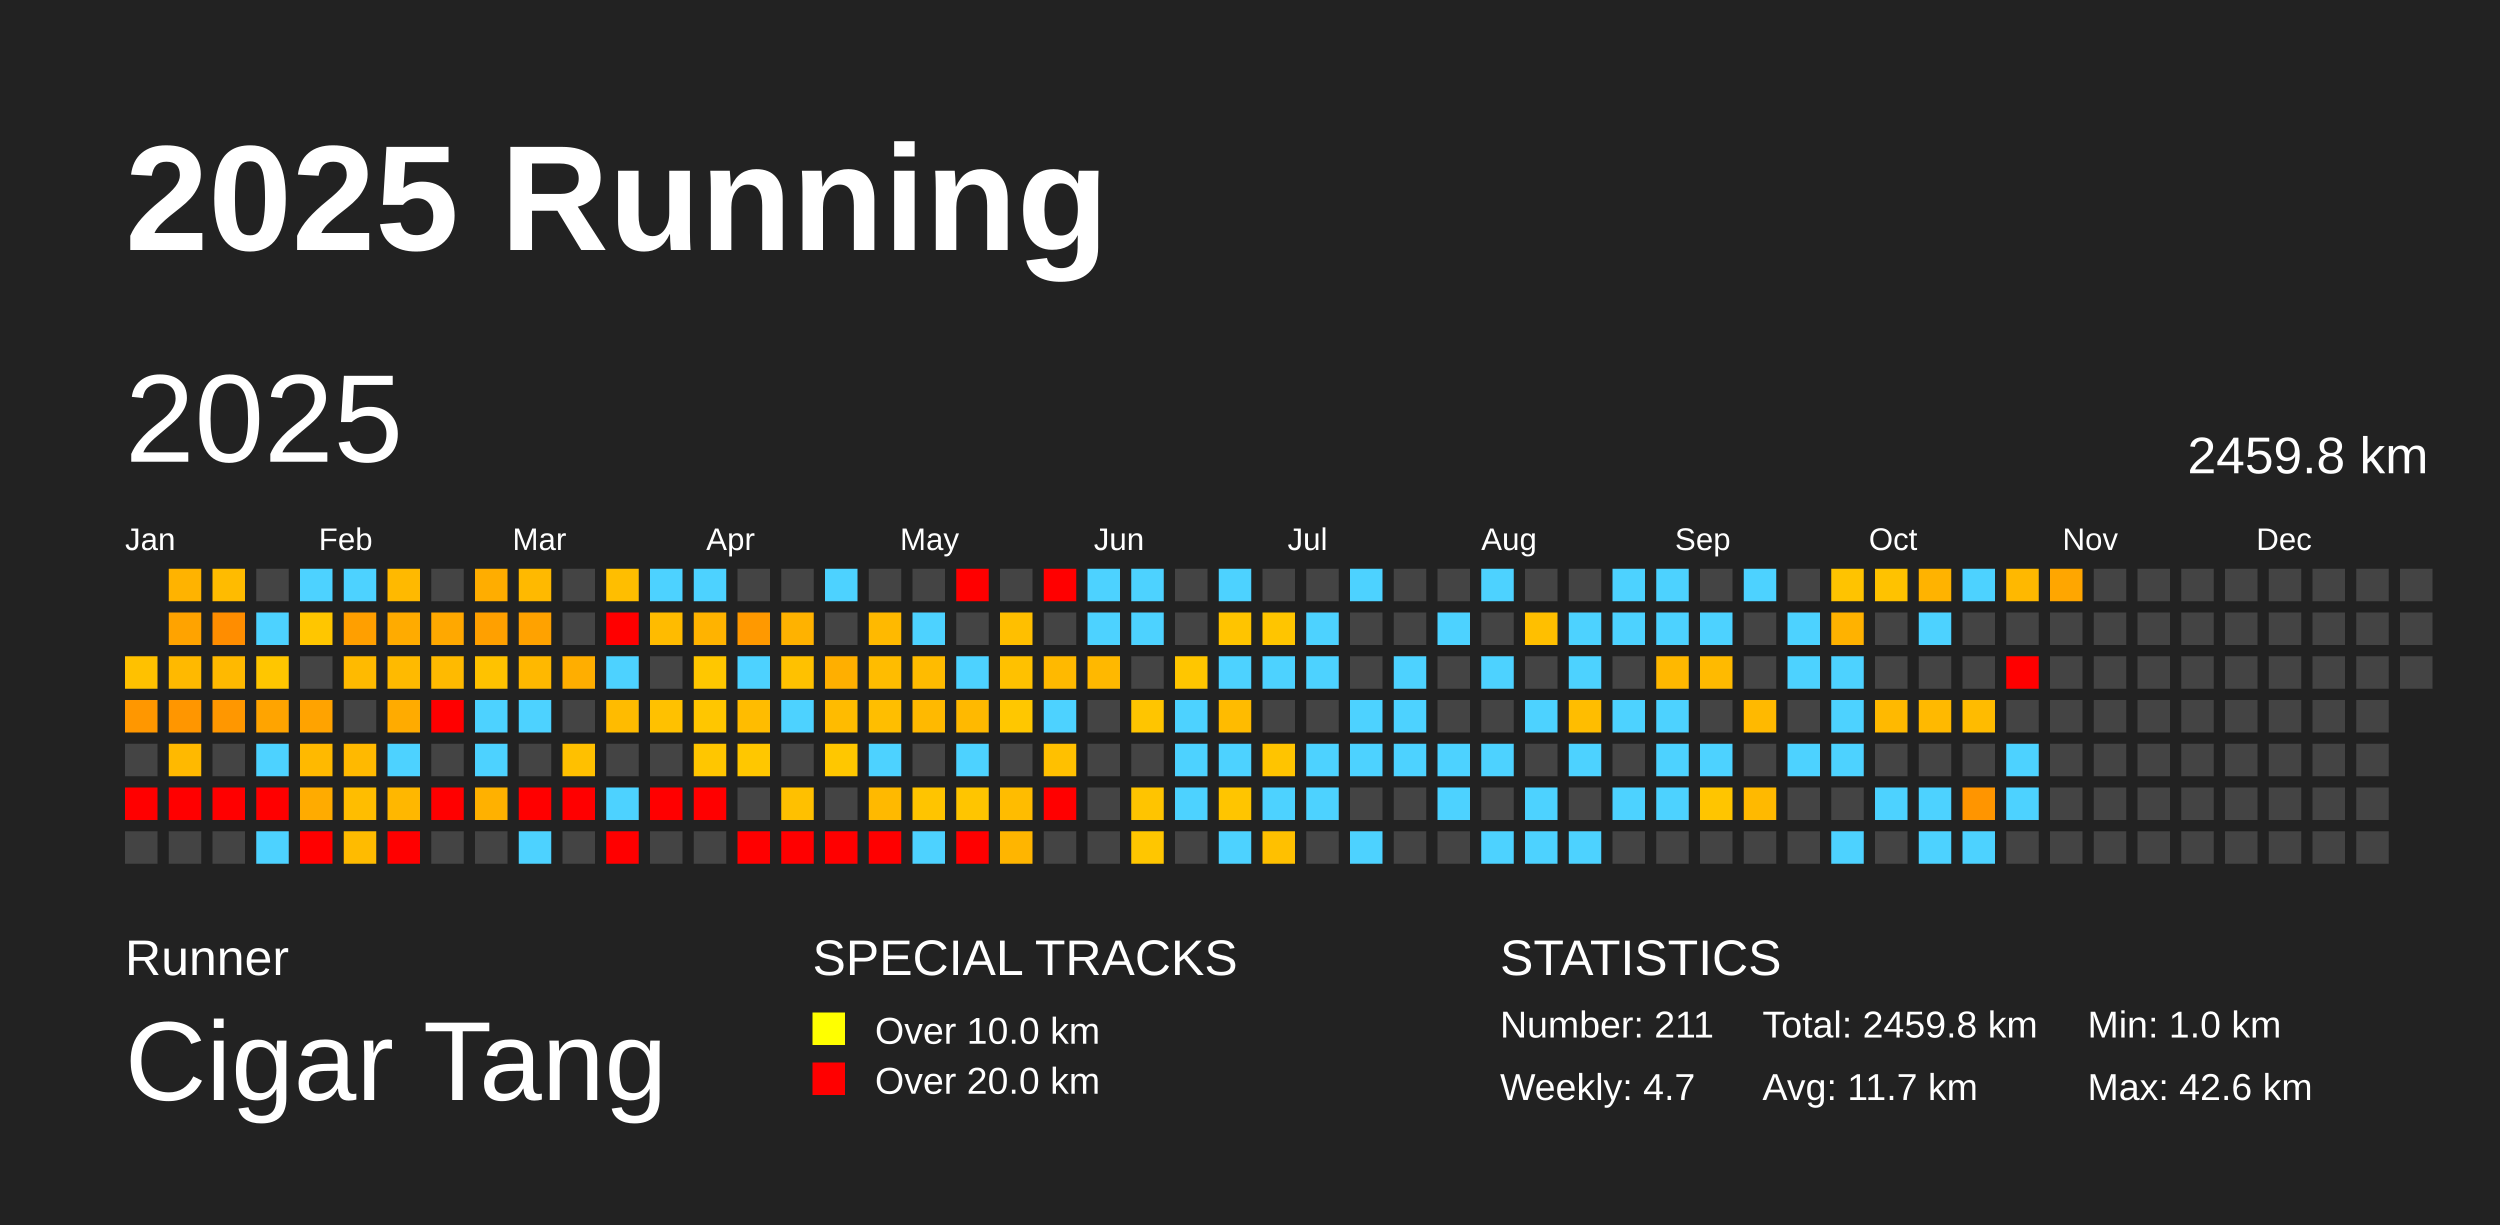
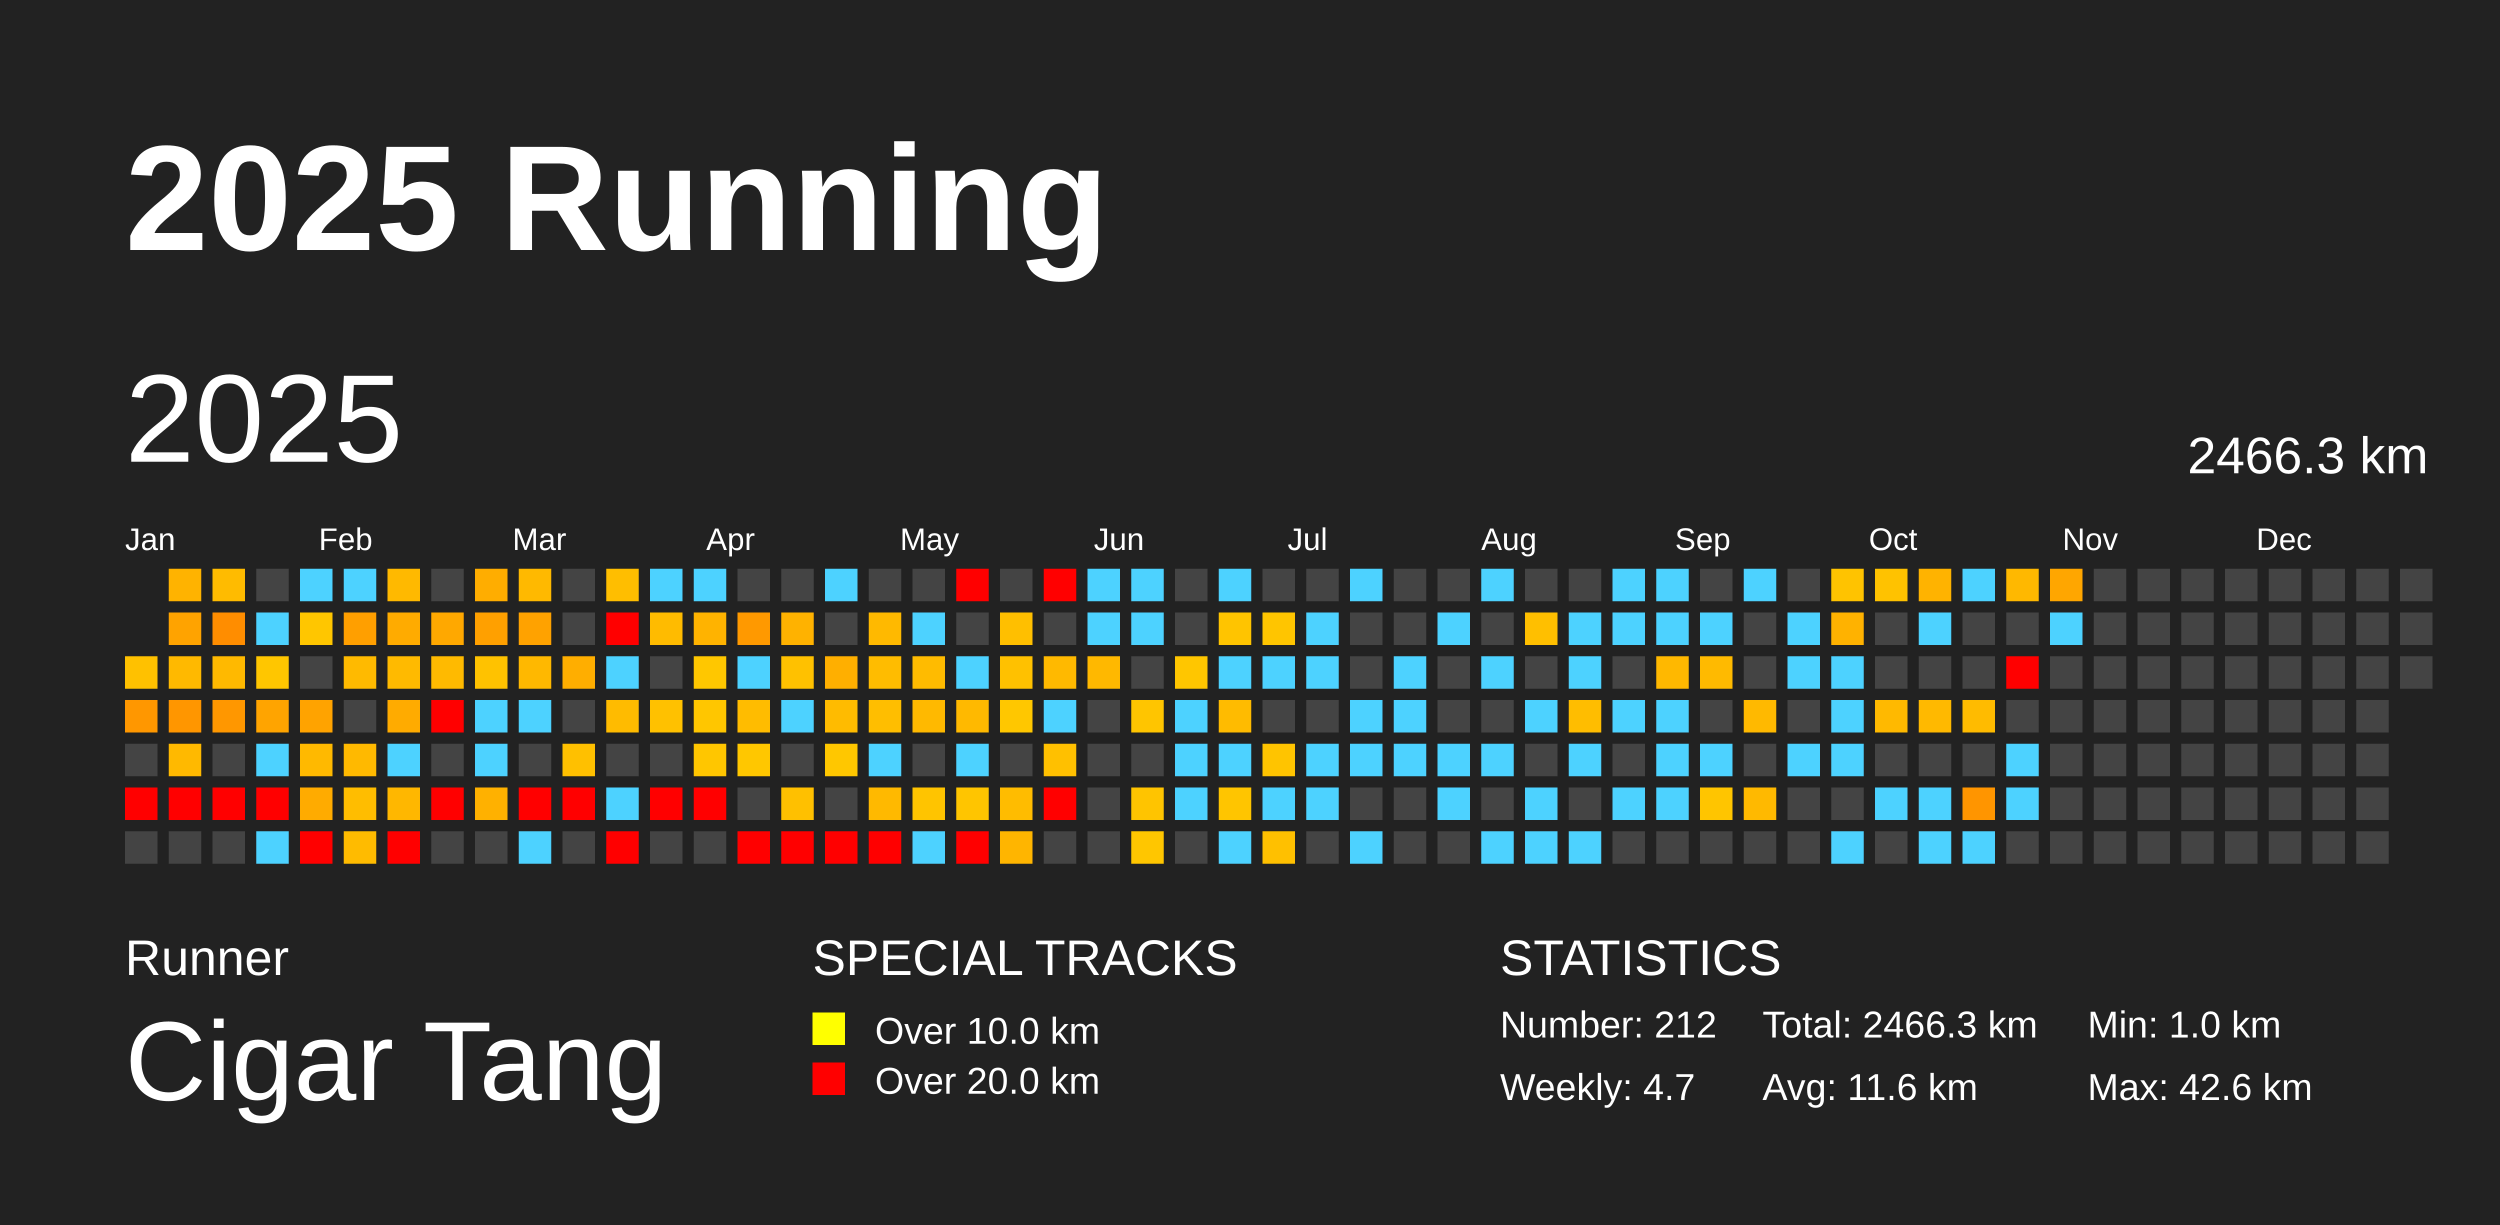
<svg xmlns="http://www.w3.org/2000/svg" baseProfile="full" height="98mm" version="1.1" viewBox="0,0,200,98" width="200mm">
  <defs />
  <rect fill="#222222" height="98" width="200" x="0" y="0" />
  <text fill="#FFFFFF" style="font-size:12px; font-family:Arial; font-weight:bold;" x="10" y="20">2025 Running</text>
  <text fill="#FFFFFF" style="font-size:4px; font-family:Arial" x="10" y="78">Runner</text>
  <text fill="#FFFFFF" style="font-size:9px; font-family:Arial" x="10" y="88">Cigar Tang</text>
  <text fill="#FFFFFF" style="font-size:4px; font-family:Arial" x="65" y="78">SPECIAL TRACKS</text>
  <rect fill="yellow" height="2.6" width="2.6" x="65" y="81" />
  <text fill="#FFFFFF" style="font-size:3px; font-family:Arial" x="70" y="83.5">Over 10.0 km</text>
  <rect fill="red" height="2.6" width="2.6" x="65" y="85" />
  <text fill="#FFFFFF" style="font-size:3px; font-family:Arial" x="70" y="87.5">Over 20.0 km</text>
  <text fill="#FFFFFF" style="font-size:4px; font-family:Arial" x="120" y="78">STATISTICS</text>
-   <text fill="#FFFFFF" style="font-size:3px; font-family:Arial" x="120" y="83">Number: 211</text>
+   <text fill="#FFFFFF" style="font-size:3px; font-family:Arial" x="120" y="83">Number: 212</text>
  <text fill="#FFFFFF" style="font-size:3px; font-family:Arial" x="120" y="88">Weekly: 4.7</text>
-   <text fill="#FFFFFF" style="font-size:3px; font-family:Arial" x="141" y="83">Total: 2459.8 km</text>
-   <text fill="#FFFFFF" style="font-size:3px; font-family:Arial" x="141" y="88">Avg: 11.7 km</text>
+   <text fill="#FFFFFF" style="font-size:3px; font-family:Arial" x="141" y="83">Total: 2466.3 km</text>
+   <text fill="#FFFFFF" style="font-size:3px; font-family:Arial" x="141" y="88">Avg: 11.6 km</text>
  <text fill="#FFFFFF" style="font-size:3px; font-family:Arial" x="167" y="83">Min: 1.0 km</text>
  <text fill="#FFFFFF" style="font-size:3px; font-family:Arial" x="167" y="88">Max: 42.6 km</text>
  <text dominant-baseline="hanging" fill="#FFFFFF" style="font-size:10.0px; font-family:Arial;" x="10" y="30">2025</text>
-   <text dominant-baseline="hanging" fill="#FFFFFF" style="font-size:4.125px; font-family:Arial;" x="175" y="35">2459.8 km</text>
+   <text dominant-baseline="hanging" fill="#FFFFFF" style="font-size:4.125px; font-family:Arial;" x="175" y="35">2466.3 km</text>
  <text fill="#FFFFFF" style="font-size:2.5px; font-family:Arial" x="10.0" y="44">Jan</text>
  <text fill="#FFFFFF" style="font-size:2.5px; font-family:Arial" x="25.5" y="44">Feb</text>
  <text fill="#FFFFFF" style="font-size:2.5px; font-family:Arial" x="41.0" y="44">Mar</text>
  <text fill="#FFFFFF" style="font-size:2.5px; font-family:Arial" x="56.5" y="44">Apr</text>
  <text fill="#FFFFFF" style="font-size:2.5px; font-family:Arial" x="72.0" y="44">May</text>
  <text fill="#FFFFFF" style="font-size:2.5px; font-family:Arial" x="87.5" y="44">Jun</text>
  <text fill="#FFFFFF" style="font-size:2.5px; font-family:Arial" x="103.0" y="44">Jul</text>
  <text fill="#FFFFFF" style="font-size:2.5px; font-family:Arial" x="118.5" y="44">Aug</text>
  <text fill="#FFFFFF" style="font-size:2.5px; font-family:Arial" x="134.0" y="44">Sep</text>
  <text fill="#FFFFFF" style="font-size:2.5px; font-family:Arial" x="149.5" y="44">Oct</text>
  <text fill="#FFFFFF" style="font-size:2.5px; font-family:Arial" x="165.0" y="44">Nov</text>
  <text fill="#FFFFFF" style="font-size:2.5px; font-family:Arial" x="180.5" y="44">Dec</text>
  <rect fill="#ffc100" height="2.6" width="2.6" x="10.0" y="52.5" />
  <rect fill="#ff9700" height="2.6" width="2.6" x="10.0" y="56.0" />
  <rect fill="#444444" height="2.6" width="2.6" x="10.0" y="59.5" />
  <rect fill="red" height="2.6" width="2.6" x="10.0" y="63.0" />
  <rect fill="#444444" height="2.6" width="2.6" x="10.0" y="66.5" />
  <rect fill="#ffb300" height="2.6" width="2.6" x="13.5" y="45.5" />
  <rect fill="#ffa300" height="2.6" width="2.6" x="13.5" y="49.0" />
  <rect fill="#ffb900" height="2.6" width="2.6" x="13.5" y="52.5" />
  <rect fill="#ff9600" height="2.6" width="2.6" x="13.5" y="56.0" />
  <rect fill="#ffb900" height="2.6" width="2.6" x="13.5" y="59.5" />
  <rect fill="red" height="2.6" width="2.6" x="13.5" y="63.0" />
  <rect fill="#444444" height="2.6" width="2.6" x="13.5" y="66.5" />
  <rect fill="#ffbb00" height="2.6" width="2.6" x="17.0" y="45.5" />
  <rect fill="#ff8d00" height="2.6" width="2.6" x="17.0" y="49.0" />
  <rect fill="#ffb900" height="2.6" width="2.6" x="17.0" y="52.5" />
  <rect fill="#ff9700" height="2.6" width="2.6" x="17.0" y="56.0" />
  <rect fill="#444444" height="2.6" width="2.6" x="17.0" y="59.5" />
  <rect fill="red" height="2.6" width="2.6" x="17.0" y="63.0" />
  <rect fill="#444444" height="2.6" width="2.6" x="17.0" y="66.5" />
  <rect fill="#444444" height="2.6" width="2.6" x="20.5" y="45.5" />
  <rect fill="#4dd2ff" height="2.6" width="2.6" x="20.5" y="49.0" />
  <rect fill="#ffc600" height="2.6" width="2.6" x="20.5" y="52.5" />
  <rect fill="#ffa400" height="2.6" width="2.6" x="20.5" y="56.0" />
  <rect fill="#4dd2ff" height="2.6" width="2.6" x="20.5" y="59.5" />
  <rect fill="red" height="2.6" width="2.6" x="20.5" y="63.0" />
  <rect fill="#4dd2ff" height="2.6" width="2.6" x="20.5" y="66.5" />
  <rect fill="#4dd2ff" height="2.6" width="2.6" x="24.0" y="45.5" />
  <rect fill="#ffc600" height="2.6" width="2.6" x="24.0" y="49.0" />
  <rect fill="#444444" height="2.6" width="2.6" x="24.0" y="52.5" />
  <rect fill="#ffa300" height="2.6" width="2.6" x="24.0" y="56.0" />
  <rect fill="#ffb900" height="2.6" width="2.6" x="24.0" y="59.5" />
  <rect fill="#ffab00" height="2.6" width="2.6" x="24.0" y="63.0" />
  <rect fill="red" height="2.6" width="2.6" x="24.0" y="66.5" />
  <rect fill="#4dd2ff" height="2.6" width="2.6" x="27.5" y="45.5" />
  <rect fill="#ff9f00" height="2.6" width="2.6" x="27.5" y="49.0" />
  <rect fill="#ffba00" height="2.6" width="2.6" x="27.5" y="52.5" />
  <rect fill="#444444" height="2.6" width="2.6" x="27.5" y="56.0" />
  <rect fill="#ffb900" height="2.6" width="2.6" x="27.5" y="59.5" />
  <rect fill="#ffbd00" height="2.6" width="2.6" x="27.5" y="63.0" />
  <rect fill="#ffbb00" height="2.6" width="2.6" x="27.5" y="66.5" />
  <rect fill="#ffb900" height="2.6" width="2.6" x="31.0" y="45.5" />
  <rect fill="#ffab00" height="2.6" width="2.6" x="31.0" y="49.0" />
  <rect fill="#ffba00" height="2.6" width="2.6" x="31.0" y="52.5" />
  <rect fill="#ffab00" height="2.6" width="2.6" x="31.0" y="56.0" />
  <rect fill="#4dd2ff" height="2.6" width="2.6" x="31.0" y="59.5" />
  <rect fill="#ffb700" height="2.6" width="2.6" x="31.0" y="63.0" />
  <rect fill="red" height="2.6" width="2.6" x="31.0" y="66.5" />
  <rect fill="#444444" height="2.6" width="2.6" x="34.5" y="45.5" />
  <rect fill="#ffa800" height="2.6" width="2.6" x="34.5" y="49.0" />
  <rect fill="#ffba00" height="2.6" width="2.6" x="34.5" y="52.5" />
  <rect fill="red" height="2.6" width="2.6" x="34.5" y="56.0" />
  <rect fill="#444444" height="2.6" width="2.6" x="34.5" y="59.5" />
  <rect fill="red" height="2.6" width="2.6" x="34.5" y="63.0" />
  <rect fill="#444444" height="2.6" width="2.6" x="34.5" y="66.5" />
  <rect fill="#ffad00" height="2.6" width="2.6" x="38.0" y="45.5" />
  <rect fill="#ffa000" height="2.6" width="2.6" x="38.0" y="49.0" />
  <rect fill="#ffc200" height="2.6" width="2.6" x="38.0" y="52.5" />
  <rect fill="#4dd2ff" height="2.6" width="2.6" x="38.0" y="56.0" />
  <rect fill="#4dd2ff" height="2.6" width="2.6" x="38.0" y="59.5" />
  <rect fill="#ffb100" height="2.6" width="2.6" x="38.0" y="63.0" />
  <rect fill="#444444" height="2.6" width="2.6" x="38.0" y="66.5" />
  <rect fill="#ffb900" height="2.6" width="2.6" x="41.5" y="45.5" />
  <rect fill="#ffa200" height="2.6" width="2.6" x="41.5" y="49.0" />
  <rect fill="#ffb800" height="2.6" width="2.6" x="41.5" y="52.5" />
  <rect fill="#4dd2ff" height="2.6" width="2.6" x="41.5" y="56.0" />
  <rect fill="#444444" height="2.6" width="2.6" x="41.5" y="59.5" />
  <rect fill="red" height="2.6" width="2.6" x="41.5" y="63.0" />
  <rect fill="#4dd2ff" height="2.6" width="2.6" x="41.5" y="66.5" />
  <rect fill="#444444" height="2.6" width="2.6" x="45.0" y="45.5" />
  <rect fill="#444444" height="2.6" width="2.6" x="45.0" y="49.0" />
  <rect fill="#ffae00" height="2.6" width="2.6" x="45.0" y="52.5" />
  <rect fill="#444444" height="2.6" width="2.6" x="45.0" y="56.0" />
  <rect fill="#ffc000" height="2.6" width="2.6" x="45.0" y="59.5" />
  <rect fill="red" height="2.6" width="2.6" x="45.0" y="63.0" />
  <rect fill="#444444" height="2.6" width="2.6" x="45.0" y="66.5" />
  <rect fill="#ffbe00" height="2.6" width="2.6" x="48.5" y="45.5" />
  <rect fill="red" height="2.6" width="2.6" x="48.5" y="49.0" />
  <rect fill="#4dd2ff" height="2.6" width="2.6" x="48.5" y="52.5" />
  <rect fill="#ffbb00" height="2.6" width="2.6" x="48.5" y="56.0" />
  <rect fill="#444444" height="2.6" width="2.6" x="48.5" y="59.5" />
  <rect fill="#4dd2ff" height="2.6" width="2.6" x="48.5" y="63.0" />
  <rect fill="red" height="2.6" width="2.6" x="48.5" y="66.5" />
  <rect fill="#4dd2ff" height="2.6" width="2.6" x="52.0" y="45.5" />
  <rect fill="#ffbb00" height="2.6" width="2.6" x="52.0" y="49.0" />
  <rect fill="#444444" height="2.6" width="2.6" x="52.0" y="52.5" />
  <rect fill="#ffc100" height="2.6" width="2.6" x="52.0" y="56.0" />
  <rect fill="#444444" height="2.6" width="2.6" x="52.0" y="59.5" />
  <rect fill="red" height="2.6" width="2.6" x="52.0" y="63.0" />
  <rect fill="#444444" height="2.6" width="2.6" x="52.0" y="66.5" />
  <rect fill="#4dd2ff" height="2.6" width="2.6" x="55.5" y="45.5" />
  <rect fill="#ffb300" height="2.6" width="2.6" x="55.5" y="49.0" />
  <rect fill="#ffc700" height="2.6" width="2.6" x="55.5" y="52.5" />
  <rect fill="#ffc600" height="2.6" width="2.6" x="55.5" y="56.0" />
  <rect fill="#ffc600" height="2.6" width="2.6" x="55.5" y="59.5" />
  <rect fill="red" height="2.6" width="2.6" x="55.5" y="63.0" />
  <rect fill="#444444" height="2.6" width="2.6" x="55.5" y="66.5" />
  <rect fill="#444444" height="2.6" width="2.6" x="59.0" y="45.5" />
  <rect fill="#ff9900" height="2.6" width="2.6" x="59.0" y="49.0" />
  <rect fill="#4dd2ff" height="2.6" width="2.6" x="59.0" y="52.5" />
  <rect fill="#ffbc00" height="2.6" width="2.6" x="59.0" y="56.0" />
  <rect fill="#ffc700" height="2.6" width="2.6" x="59.0" y="59.5" />
  <rect fill="#444444" height="2.6" width="2.6" x="59.0" y="63.0" />
  <rect fill="red" height="2.6" width="2.6" x="59.0" y="66.5" />
  <rect fill="#444444" height="2.6" width="2.6" x="62.5" y="45.5" />
  <rect fill="#ffb200" height="2.6" width="2.6" x="62.5" y="49.0" />
  <rect fill="#ffc100" height="2.6" width="2.6" x="62.5" y="52.5" />
  <rect fill="#4dd2ff" height="2.6" width="2.6" x="62.5" y="56.0" />
  <rect fill="#444444" height="2.6" width="2.6" x="62.5" y="59.5" />
  <rect fill="#ffc000" height="2.6" width="2.6" x="62.5" y="63.0" />
  <rect fill="red" height="2.6" width="2.6" x="62.5" y="66.5" />
  <rect fill="#4dd2ff" height="2.6" width="2.6" x="66.0" y="45.5" />
  <rect fill="#444444" height="2.6" width="2.6" x="66.0" y="49.0" />
  <rect fill="#ffaf00" height="2.6" width="2.6" x="66.0" y="52.5" />
  <rect fill="#ffbb00" height="2.6" width="2.6" x="66.0" y="56.0" />
  <rect fill="#ffc700" height="2.6" width="2.6" x="66.0" y="59.5" />
  <rect fill="#444444" height="2.6" width="2.6" x="66.0" y="63.0" />
  <rect fill="red" height="2.6" width="2.6" x="66.0" y="66.5" />
  <rect fill="#444444" height="2.6" width="2.6" x="69.5" y="45.5" />
  <rect fill="#ffb900" height="2.6" width="2.6" x="69.5" y="49.0" />
  <rect fill="#ffbc00" height="2.6" width="2.6" x="69.5" y="52.5" />
  <rect fill="#ffbe00" height="2.6" width="2.6" x="69.5" y="56.0" />
  <rect fill="#4dd2ff" height="2.6" width="2.6" x="69.5" y="59.5" />
  <rect fill="#ffb900" height="2.6" width="2.6" x="69.5" y="63.0" />
  <rect fill="red" height="2.6" width="2.6" x="69.5" y="66.5" />
  <rect fill="#444444" height="2.6" width="2.6" x="73.0" y="45.5" />
  <rect fill="#4dd2ff" height="2.6" width="2.6" x="73.0" y="49.0" />
  <rect fill="#ffbb00" height="2.6" width="2.6" x="73.0" y="52.5" />
  <rect fill="#ffb900" height="2.6" width="2.6" x="73.0" y="56.0" />
  <rect fill="#444444" height="2.6" width="2.6" x="73.0" y="59.5" />
  <rect fill="#ffc400" height="2.6" width="2.6" x="73.0" y="63.0" />
  <rect fill="#4dd2ff" height="2.6" width="2.6" x="73.0" y="66.5" />
  <rect fill="red" height="2.6" width="2.6" x="76.5" y="45.5" />
  <rect fill="#444444" height="2.6" width="2.6" x="76.5" y="49.0" />
  <rect fill="#4dd2ff" height="2.6" width="2.6" x="76.5" y="52.5" />
  <rect fill="#ffb900" height="2.6" width="2.6" x="76.5" y="56.0" />
  <rect fill="#4dd2ff" height="2.6" width="2.6" x="76.5" y="59.5" />
  <rect fill="#ffc500" height="2.6" width="2.6" x="76.5" y="63.0" />
  <rect fill="red" height="2.6" width="2.6" x="76.5" y="66.5" />
  <rect fill="#444444" height="2.6" width="2.6" x="80.0" y="45.5" />
  <rect fill="#ffbf00" height="2.6" width="2.6" x="80.0" y="49.0" />
  <rect fill="#ffc100" height="2.6" width="2.6" x="80.0" y="52.5" />
  <rect fill="#ffc700" height="2.6" width="2.6" x="80.0" y="56.0" />
  <rect fill="#444444" height="2.6" width="2.6" x="80.0" y="59.5" />
  <rect fill="#ffbc00" height="2.6" width="2.6" x="80.0" y="63.0" />
  <rect fill="#ffb500" height="2.6" width="2.6" x="80.0" y="66.5" />
  <rect fill="red" height="2.6" width="2.6" x="83.5" y="45.5" />
  <rect fill="#444444" height="2.6" width="2.6" x="83.5" y="49.0" />
  <rect fill="#ffb900" height="2.6" width="2.6" x="83.5" y="52.5" />
  <rect fill="#4dd2ff" height="2.6" width="2.6" x="83.5" y="56.0" />
  <rect fill="#ffc000" height="2.6" width="2.6" x="83.5" y="59.5" />
  <rect fill="red" height="2.6" width="2.6" x="83.5" y="63.0" />
  <rect fill="#444444" height="2.6" width="2.6" x="83.5" y="66.5" />
  <rect fill="#4dd2ff" height="2.6" width="2.6" x="87.0" y="45.5" />
  <rect fill="#4dd2ff" height="2.6" width="2.6" x="87.0" y="49.0" />
  <rect fill="#ffb800" height="2.6" width="2.6" x="87.0" y="52.5" />
  <rect fill="#444444" height="2.6" width="2.6" x="87.0" y="56.0" />
  <rect fill="#444444" height="2.6" width="2.6" x="87.0" y="59.5" />
  <rect fill="#444444" height="2.6" width="2.6" x="87.0" y="63.0" />
  <rect fill="#444444" height="2.6" width="2.6" x="87.0" y="66.5" />
  <rect fill="#4dd2ff" height="2.6" width="2.6" x="90.5" y="45.5" />
  <rect fill="#4dd2ff" height="2.6" width="2.6" x="90.5" y="49.0" />
  <rect fill="#444444" height="2.6" width="2.6" x="90.5" y="52.5" />
  <rect fill="#ffc500" height="2.6" width="2.6" x="90.5" y="56.0" />
  <rect fill="#444444" height="2.6" width="2.6" x="90.5" y="59.5" />
  <rect fill="#ffc400" height="2.6" width="2.6" x="90.5" y="63.0" />
  <rect fill="#ffc600" height="2.6" width="2.6" x="90.5" y="66.5" />
  <rect fill="#444444" height="2.6" width="2.6" x="94.0" y="45.5" />
  <rect fill="#444444" height="2.6" width="2.6" x="94.0" y="49.0" />
  <rect fill="#ffc600" height="2.6" width="2.6" x="94.0" y="52.5" />
  <rect fill="#4dd2ff" height="2.6" width="2.6" x="94.0" y="56.0" />
  <rect fill="#4dd2ff" height="2.6" width="2.6" x="94.0" y="59.5" />
  <rect fill="#4dd2ff" height="2.6" width="2.6" x="94.0" y="63.0" />
  <rect fill="#444444" height="2.6" width="2.6" x="94.0" y="66.5" />
  <rect fill="#4dd2ff" height="2.6" width="2.6" x="97.5" y="45.5" />
  <rect fill="#ffc400" height="2.6" width="2.6" x="97.5" y="49.0" />
  <rect fill="#4dd2ff" height="2.6" width="2.6" x="97.5" y="52.5" />
  <rect fill="#ffbb00" height="2.6" width="2.6" x="97.5" y="56.0" />
  <rect fill="#4dd2ff" height="2.6" width="2.6" x="97.5" y="59.5" />
  <rect fill="#ffc500" height="2.6" width="2.6" x="97.5" y="63.0" />
  <rect fill="#4dd2ff" height="2.6" width="2.6" x="97.5" y="66.5" />
  <rect fill="#444444" height="2.6" width="2.6" x="101.0" y="45.5" />
  <rect fill="#ffc500" height="2.6" width="2.6" x="101.0" y="49.0" />
  <rect fill="#4dd2ff" height="2.6" width="2.6" x="101.0" y="52.5" />
  <rect fill="#444444" height="2.6" width="2.6" x="101.0" y="56.0" />
  <rect fill="#ffc400" height="2.6" width="2.6" x="101.0" y="59.5" />
  <rect fill="#4dd2ff" height="2.6" width="2.6" x="101.0" y="63.0" />
  <rect fill="#ffc000" height="2.6" width="2.6" x="101.0" y="66.5" />
  <rect fill="#444444" height="2.6" width="2.6" x="104.5" y="45.5" />
  <rect fill="#4dd2ff" height="2.6" width="2.6" x="104.5" y="49.0" />
  <rect fill="#4dd2ff" height="2.6" width="2.6" x="104.5" y="52.5" />
  <rect fill="#444444" height="2.6" width="2.6" x="104.5" y="56.0" />
  <rect fill="#4dd2ff" height="2.6" width="2.6" x="104.5" y="59.5" />
  <rect fill="#4dd2ff" height="2.6" width="2.6" x="104.5" y="63.0" />
  <rect fill="#444444" height="2.6" width="2.6" x="104.5" y="66.5" />
  <rect fill="#4dd2ff" height="2.6" width="2.6" x="108.0" y="45.5" />
  <rect fill="#444444" height="2.6" width="2.6" x="108.0" y="49.0" />
  <rect fill="#444444" height="2.6" width="2.6" x="108.0" y="52.5" />
  <rect fill="#4dd2ff" height="2.6" width="2.6" x="108.0" y="56.0" />
  <rect fill="#4dd2ff" height="2.6" width="2.6" x="108.0" y="59.5" />
  <rect fill="#444444" height="2.6" width="2.6" x="108.0" y="63.0" />
  <rect fill="#4dd2ff" height="2.6" width="2.6" x="108.0" y="66.5" />
  <rect fill="#444444" height="2.6" width="2.6" x="111.5" y="45.5" />
  <rect fill="#444444" height="2.6" width="2.6" x="111.5" y="49.0" />
  <rect fill="#4dd2ff" height="2.6" width="2.6" x="111.5" y="52.5" />
  <rect fill="#4dd2ff" height="2.6" width="2.6" x="111.5" y="56.0" />
  <rect fill="#4dd2ff" height="2.6" width="2.6" x="111.5" y="59.5" />
  <rect fill="#444444" height="2.6" width="2.6" x="111.5" y="63.0" />
  <rect fill="#444444" height="2.6" width="2.6" x="111.5" y="66.5" />
  <rect fill="#444444" height="2.6" width="2.6" x="115.0" y="45.5" />
  <rect fill="#4dd2ff" height="2.6" width="2.6" x="115.0" y="49.0" />
  <rect fill="#444444" height="2.6" width="2.6" x="115.0" y="52.5" />
  <rect fill="#444444" height="2.6" width="2.6" x="115.0" y="56.0" />
  <rect fill="#4dd2ff" height="2.6" width="2.6" x="115.0" y="59.5" />
  <rect fill="#4dd2ff" height="2.6" width="2.6" x="115.0" y="63.0" />
  <rect fill="#444444" height="2.6" width="2.6" x="115.0" y="66.5" />
  <rect fill="#4dd2ff" height="2.6" width="2.6" x="118.5" y="45.5" />
  <rect fill="#444444" height="2.6" width="2.6" x="118.5" y="49.0" />
  <rect fill="#4dd2ff" height="2.6" width="2.6" x="118.5" y="52.5" />
  <rect fill="#444444" height="2.6" width="2.6" x="118.5" y="56.0" />
  <rect fill="#4dd2ff" height="2.6" width="2.6" x="118.5" y="59.5" />
  <rect fill="#444444" height="2.6" width="2.6" x="118.5" y="63.0" />
  <rect fill="#4dd2ff" height="2.6" width="2.6" x="118.5" y="66.5" />
  <rect fill="#444444" height="2.6" width="2.6" x="122.0" y="45.5" />
  <rect fill="#ffbf00" height="2.6" width="2.6" x="122.0" y="49.0" />
  <rect fill="#444444" height="2.6" width="2.6" x="122.0" y="52.5" />
  <rect fill="#4dd2ff" height="2.6" width="2.6" x="122.0" y="56.0" />
  <rect fill="#444444" height="2.6" width="2.6" x="122.0" y="59.5" />
  <rect fill="#4dd2ff" height="2.6" width="2.6" x="122.0" y="63.0" />
  <rect fill="#4dd2ff" height="2.6" width="2.6" x="122.0" y="66.5" />
  <rect fill="#444444" height="2.6" width="2.6" x="125.5" y="45.5" />
  <rect fill="#4dd2ff" height="2.6" width="2.6" x="125.5" y="49.0" />
  <rect fill="#4dd2ff" height="2.6" width="2.6" x="125.5" y="52.5" />
  <rect fill="#ffbd00" height="2.6" width="2.6" x="125.5" y="56.0" />
  <rect fill="#4dd2ff" height="2.6" width="2.6" x="125.5" y="59.5" />
  <rect fill="#444444" height="2.6" width="2.6" x="125.5" y="63.0" />
  <rect fill="#4dd2ff" height="2.6" width="2.6" x="125.5" y="66.5" />
  <rect fill="#4dd2ff" height="2.6" width="2.6" x="129.0" y="45.5" />
  <rect fill="#4dd2ff" height="2.6" width="2.6" x="129.0" y="49.0" />
  <rect fill="#444444" height="2.6" width="2.6" x="129.0" y="52.5" />
  <rect fill="#4dd2ff" height="2.6" width="2.6" x="129.0" y="56.0" />
  <rect fill="#444444" height="2.6" width="2.6" x="129.0" y="59.5" />
  <rect fill="#4dd2ff" height="2.6" width="2.6" x="129.0" y="63.0" />
  <rect fill="#444444" height="2.6" width="2.6" x="129.0" y="66.5" />
  <rect fill="#4dd2ff" height="2.6" width="2.6" x="132.5" y="45.5" />
  <rect fill="#4dd2ff" height="2.6" width="2.6" x="132.5" y="49.0" />
  <rect fill="#ffb800" height="2.6" width="2.6" x="132.5" y="52.5" />
  <rect fill="#4dd2ff" height="2.6" width="2.6" x="132.5" y="56.0" />
  <rect fill="#4dd2ff" height="2.6" width="2.6" x="132.5" y="59.5" />
  <rect fill="#4dd2ff" height="2.6" width="2.6" x="132.5" y="63.0" />
  <rect fill="#444444" height="2.6" width="2.6" x="132.5" y="66.5" />
  <rect fill="#444444" height="2.6" width="2.6" x="136.0" y="45.5" />
  <rect fill="#4dd2ff" height="2.6" width="2.6" x="136.0" y="49.0" />
  <rect fill="#ffba00" height="2.6" width="2.6" x="136.0" y="52.5" />
  <rect fill="#444444" height="2.6" width="2.6" x="136.0" y="56.0" />
  <rect fill="#4dd2ff" height="2.6" width="2.6" x="136.0" y="59.5" />
  <rect fill="#ffc500" height="2.6" width="2.6" x="136.0" y="63.0" />
  <rect fill="#444444" height="2.6" width="2.6" x="136.0" y="66.5" />
  <rect fill="#4dd2ff" height="2.6" width="2.6" x="139.5" y="45.5" />
  <rect fill="#444444" height="2.6" width="2.6" x="139.5" y="49.0" />
  <rect fill="#444444" height="2.6" width="2.6" x="139.5" y="52.5" />
  <rect fill="#ffb900" height="2.6" width="2.6" x="139.5" y="56.0" />
  <rect fill="#444444" height="2.6" width="2.6" x="139.5" y="59.5" />
  <rect fill="#ffb900" height="2.6" width="2.6" x="139.5" y="63.0" />
  <rect fill="#444444" height="2.6" width="2.6" x="139.5" y="66.5" />
  <rect fill="#444444" height="2.6" width="2.6" x="143.0" y="45.5" />
  <rect fill="#4dd2ff" height="2.6" width="2.6" x="143.0" y="49.0" />
  <rect fill="#4dd2ff" height="2.6" width="2.6" x="143.0" y="52.5" />
  <rect fill="#444444" height="2.6" width="2.6" x="143.0" y="56.0" />
  <rect fill="#4dd2ff" height="2.6" width="2.6" x="143.0" y="59.5" />
  <rect fill="#444444" height="2.6" width="2.6" x="143.0" y="63.0" />
  <rect fill="#444444" height="2.6" width="2.6" x="143.0" y="66.5" />
  <rect fill="#ffc300" height="2.6" width="2.6" x="146.5" y="45.5" />
  <rect fill="#ffb200" height="2.6" width="2.6" x="146.5" y="49.0" />
  <rect fill="#4dd2ff" height="2.6" width="2.6" x="146.5" y="52.5" />
  <rect fill="#4dd2ff" height="2.6" width="2.6" x="146.5" y="56.0" />
  <rect fill="#4dd2ff" height="2.6" width="2.6" x="146.5" y="59.5" />
  <rect fill="#444444" height="2.6" width="2.6" x="146.5" y="63.0" />
  <rect fill="#4dd2ff" height="2.6" width="2.6" x="146.5" y="66.5" />
  <rect fill="#ffc200" height="2.6" width="2.6" x="150.0" y="45.5" />
  <rect fill="#444444" height="2.6" width="2.6" x="150.0" y="49.0" />
  <rect fill="#444444" height="2.6" width="2.6" x="150.0" y="52.5" />
  <rect fill="#ffb900" height="2.6" width="2.6" x="150.0" y="56.0" />
  <rect fill="#444444" height="2.6" width="2.6" x="150.0" y="59.5" />
  <rect fill="#4dd2ff" height="2.6" width="2.6" x="150.0" y="63.0" />
  <rect fill="#444444" height="2.6" width="2.6" x="150.0" y="66.5" />
  <rect fill="#ffb300" height="2.6" width="2.6" x="153.5" y="45.5" />
  <rect fill="#4dd2ff" height="2.6" width="2.6" x="153.5" y="49.0" />
  <rect fill="#444444" height="2.6" width="2.6" x="153.5" y="52.5" />
  <rect fill="#ffb900" height="2.6" width="2.6" x="153.5" y="56.0" />
  <rect fill="#444444" height="2.6" width="2.6" x="153.5" y="59.5" />
  <rect fill="#4dd2ff" height="2.6" width="2.6" x="153.5" y="63.0" />
  <rect fill="#4dd2ff" height="2.6" width="2.6" x="153.5" y="66.5" />
  <rect fill="#4dd2ff" height="2.6" width="2.6" x="157.0" y="45.5" />
  <rect fill="#444444" height="2.6" width="2.6" x="157.0" y="49.0" />
  <rect fill="#444444" height="2.6" width="2.6" x="157.0" y="52.5" />
  <rect fill="#ffbb00" height="2.6" width="2.6" x="157.0" y="56.0" />
  <rect fill="#444444" height="2.6" width="2.6" x="157.0" y="59.5" />
  <rect fill="#ff9500" height="2.6" width="2.6" x="157.0" y="63.0" />
  <rect fill="#4dd2ff" height="2.6" width="2.6" x="157.0" y="66.5" />
  <rect fill="#ffb800" height="2.6" width="2.6" x="160.5" y="45.5" />
  <rect fill="#444444" height="2.6" width="2.6" x="160.5" y="49.0" />
  <rect fill="red" height="2.6" width="2.6" x="160.5" y="52.5" />
  <rect fill="#444444" height="2.6" width="2.6" x="160.5" y="56.0" />
  <rect fill="#4dd2ff" height="2.6" width="2.6" x="160.5" y="59.5" />
  <rect fill="#4dd2ff" height="2.6" width="2.6" x="160.5" y="63.0" />
  <rect fill="#444444" height="2.6" width="2.6" x="160.5" y="66.5" />
  <rect fill="#ffa600" height="2.6" width="2.6" x="164.0" y="45.5" />
-   <rect fill="#444444" height="2.6" width="2.6" x="164.0" y="49.0" />
+   <rect fill="#4dd2ff" height="2.6" width="2.6" x="164.0" y="49.0" />
  <rect fill="#444444" height="2.6" width="2.6" x="164.0" y="52.5" />
  <rect fill="#444444" height="2.6" width="2.6" x="164.0" y="56.0" />
  <rect fill="#444444" height="2.6" width="2.6" x="164.0" y="59.5" />
  <rect fill="#444444" height="2.6" width="2.6" x="164.0" y="63.0" />
  <rect fill="#444444" height="2.6" width="2.6" x="164.0" y="66.5" />
  <rect fill="#444444" height="2.6" width="2.6" x="167.5" y="45.5" />
  <rect fill="#444444" height="2.6" width="2.6" x="167.5" y="49.0" />
  <rect fill="#444444" height="2.6" width="2.6" x="167.5" y="52.5" />
  <rect fill="#444444" height="2.6" width="2.6" x="167.5" y="56.0" />
  <rect fill="#444444" height="2.6" width="2.6" x="167.5" y="59.5" />
  <rect fill="#444444" height="2.6" width="2.6" x="167.5" y="63.0" />
  <rect fill="#444444" height="2.6" width="2.6" x="167.5" y="66.5" />
  <rect fill="#444444" height="2.6" width="2.6" x="171.0" y="45.5" />
  <rect fill="#444444" height="2.6" width="2.6" x="171.0" y="49.0" />
  <rect fill="#444444" height="2.6" width="2.6" x="171.0" y="52.5" />
  <rect fill="#444444" height="2.6" width="2.6" x="171.0" y="56.0" />
  <rect fill="#444444" height="2.6" width="2.6" x="171.0" y="59.5" />
  <rect fill="#444444" height="2.6" width="2.6" x="171.0" y="63.0" />
  <rect fill="#444444" height="2.6" width="2.6" x="171.0" y="66.5" />
  <rect fill="#444444" height="2.6" width="2.6" x="174.5" y="45.5" />
  <rect fill="#444444" height="2.6" width="2.6" x="174.5" y="49.0" />
  <rect fill="#444444" height="2.6" width="2.6" x="174.5" y="52.5" />
  <rect fill="#444444" height="2.6" width="2.6" x="174.5" y="56.0" />
  <rect fill="#444444" height="2.6" width="2.6" x="174.5" y="59.5" />
  <rect fill="#444444" height="2.6" width="2.6" x="174.5" y="63.0" />
  <rect fill="#444444" height="2.6" width="2.6" x="174.5" y="66.5" />
  <rect fill="#444444" height="2.6" width="2.6" x="178.0" y="45.5" />
  <rect fill="#444444" height="2.6" width="2.6" x="178.0" y="49.0" />
  <rect fill="#444444" height="2.6" width="2.6" x="178.0" y="52.5" />
  <rect fill="#444444" height="2.6" width="2.6" x="178.0" y="56.0" />
  <rect fill="#444444" height="2.6" width="2.6" x="178.0" y="59.5" />
  <rect fill="#444444" height="2.6" width="2.6" x="178.0" y="63.0" />
  <rect fill="#444444" height="2.6" width="2.6" x="178.0" y="66.5" />
  <rect fill="#444444" height="2.6" width="2.6" x="181.5" y="45.5" />
  <rect fill="#444444" height="2.6" width="2.6" x="181.5" y="49.0" />
  <rect fill="#444444" height="2.6" width="2.6" x="181.5" y="52.5" />
  <rect fill="#444444" height="2.6" width="2.6" x="181.5" y="56.0" />
  <rect fill="#444444" height="2.6" width="2.6" x="181.5" y="59.5" />
  <rect fill="#444444" height="2.6" width="2.6" x="181.5" y="63.0" />
  <rect fill="#444444" height="2.6" width="2.6" x="181.5" y="66.5" />
  <rect fill="#444444" height="2.6" width="2.6" x="185.0" y="45.5" />
  <rect fill="#444444" height="2.6" width="2.6" x="185.0" y="49.0" />
  <rect fill="#444444" height="2.6" width="2.6" x="185.0" y="52.5" />
  <rect fill="#444444" height="2.6" width="2.6" x="185.0" y="56.0" />
  <rect fill="#444444" height="2.6" width="2.6" x="185.0" y="59.5" />
  <rect fill="#444444" height="2.6" width="2.6" x="185.0" y="63.0" />
  <rect fill="#444444" height="2.6" width="2.6" x="185.0" y="66.5" />
  <rect fill="#444444" height="2.6" width="2.6" x="188.5" y="45.5" />
  <rect fill="#444444" height="2.6" width="2.6" x="188.5" y="49.0" />
  <rect fill="#444444" height="2.6" width="2.6" x="188.5" y="52.5" />
  <rect fill="#444444" height="2.6" width="2.6" x="188.5" y="56.0" />
  <rect fill="#444444" height="2.6" width="2.6" x="188.5" y="59.5" />
  <rect fill="#444444" height="2.6" width="2.6" x="188.5" y="63.0" />
  <rect fill="#444444" height="2.6" width="2.6" x="188.5" y="66.5" />
  <rect fill="#444444" height="2.6" width="2.6" x="192.0" y="45.5" />
  <rect fill="#444444" height="2.6" width="2.6" x="192.0" y="49.0" />
  <rect fill="#444444" height="2.6" width="2.6" x="192.0" y="52.5" />
</svg>
